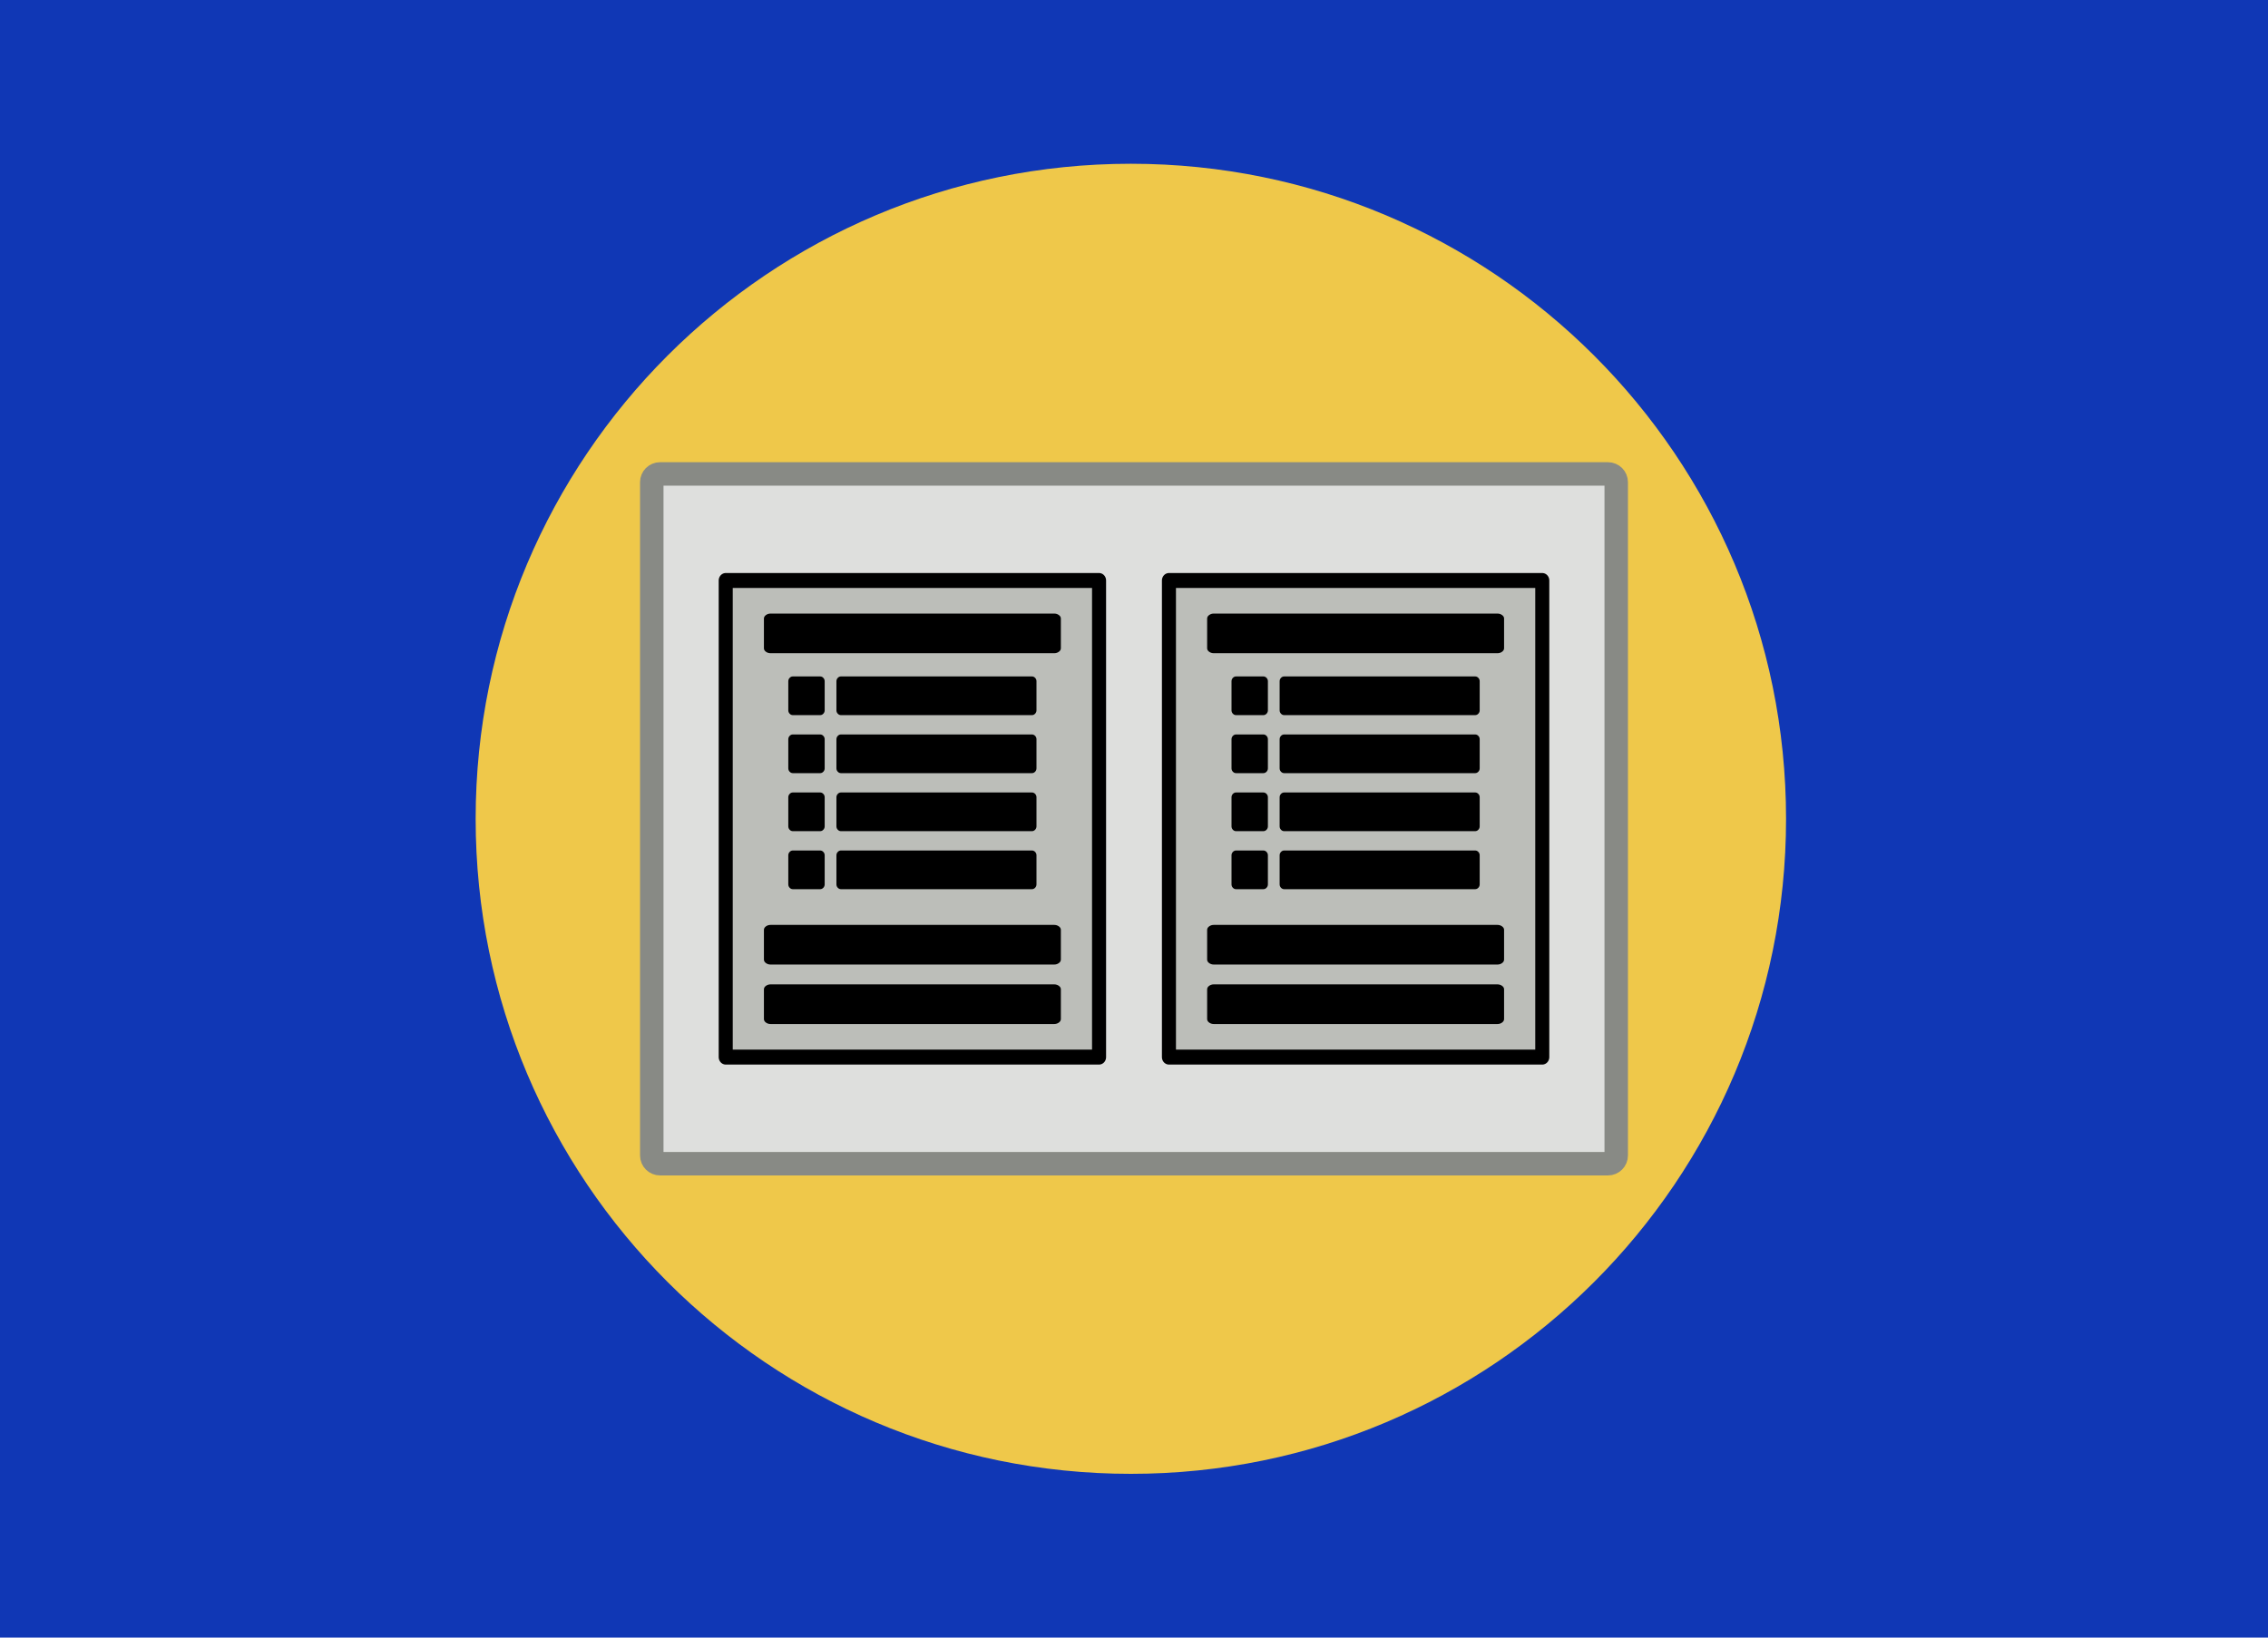
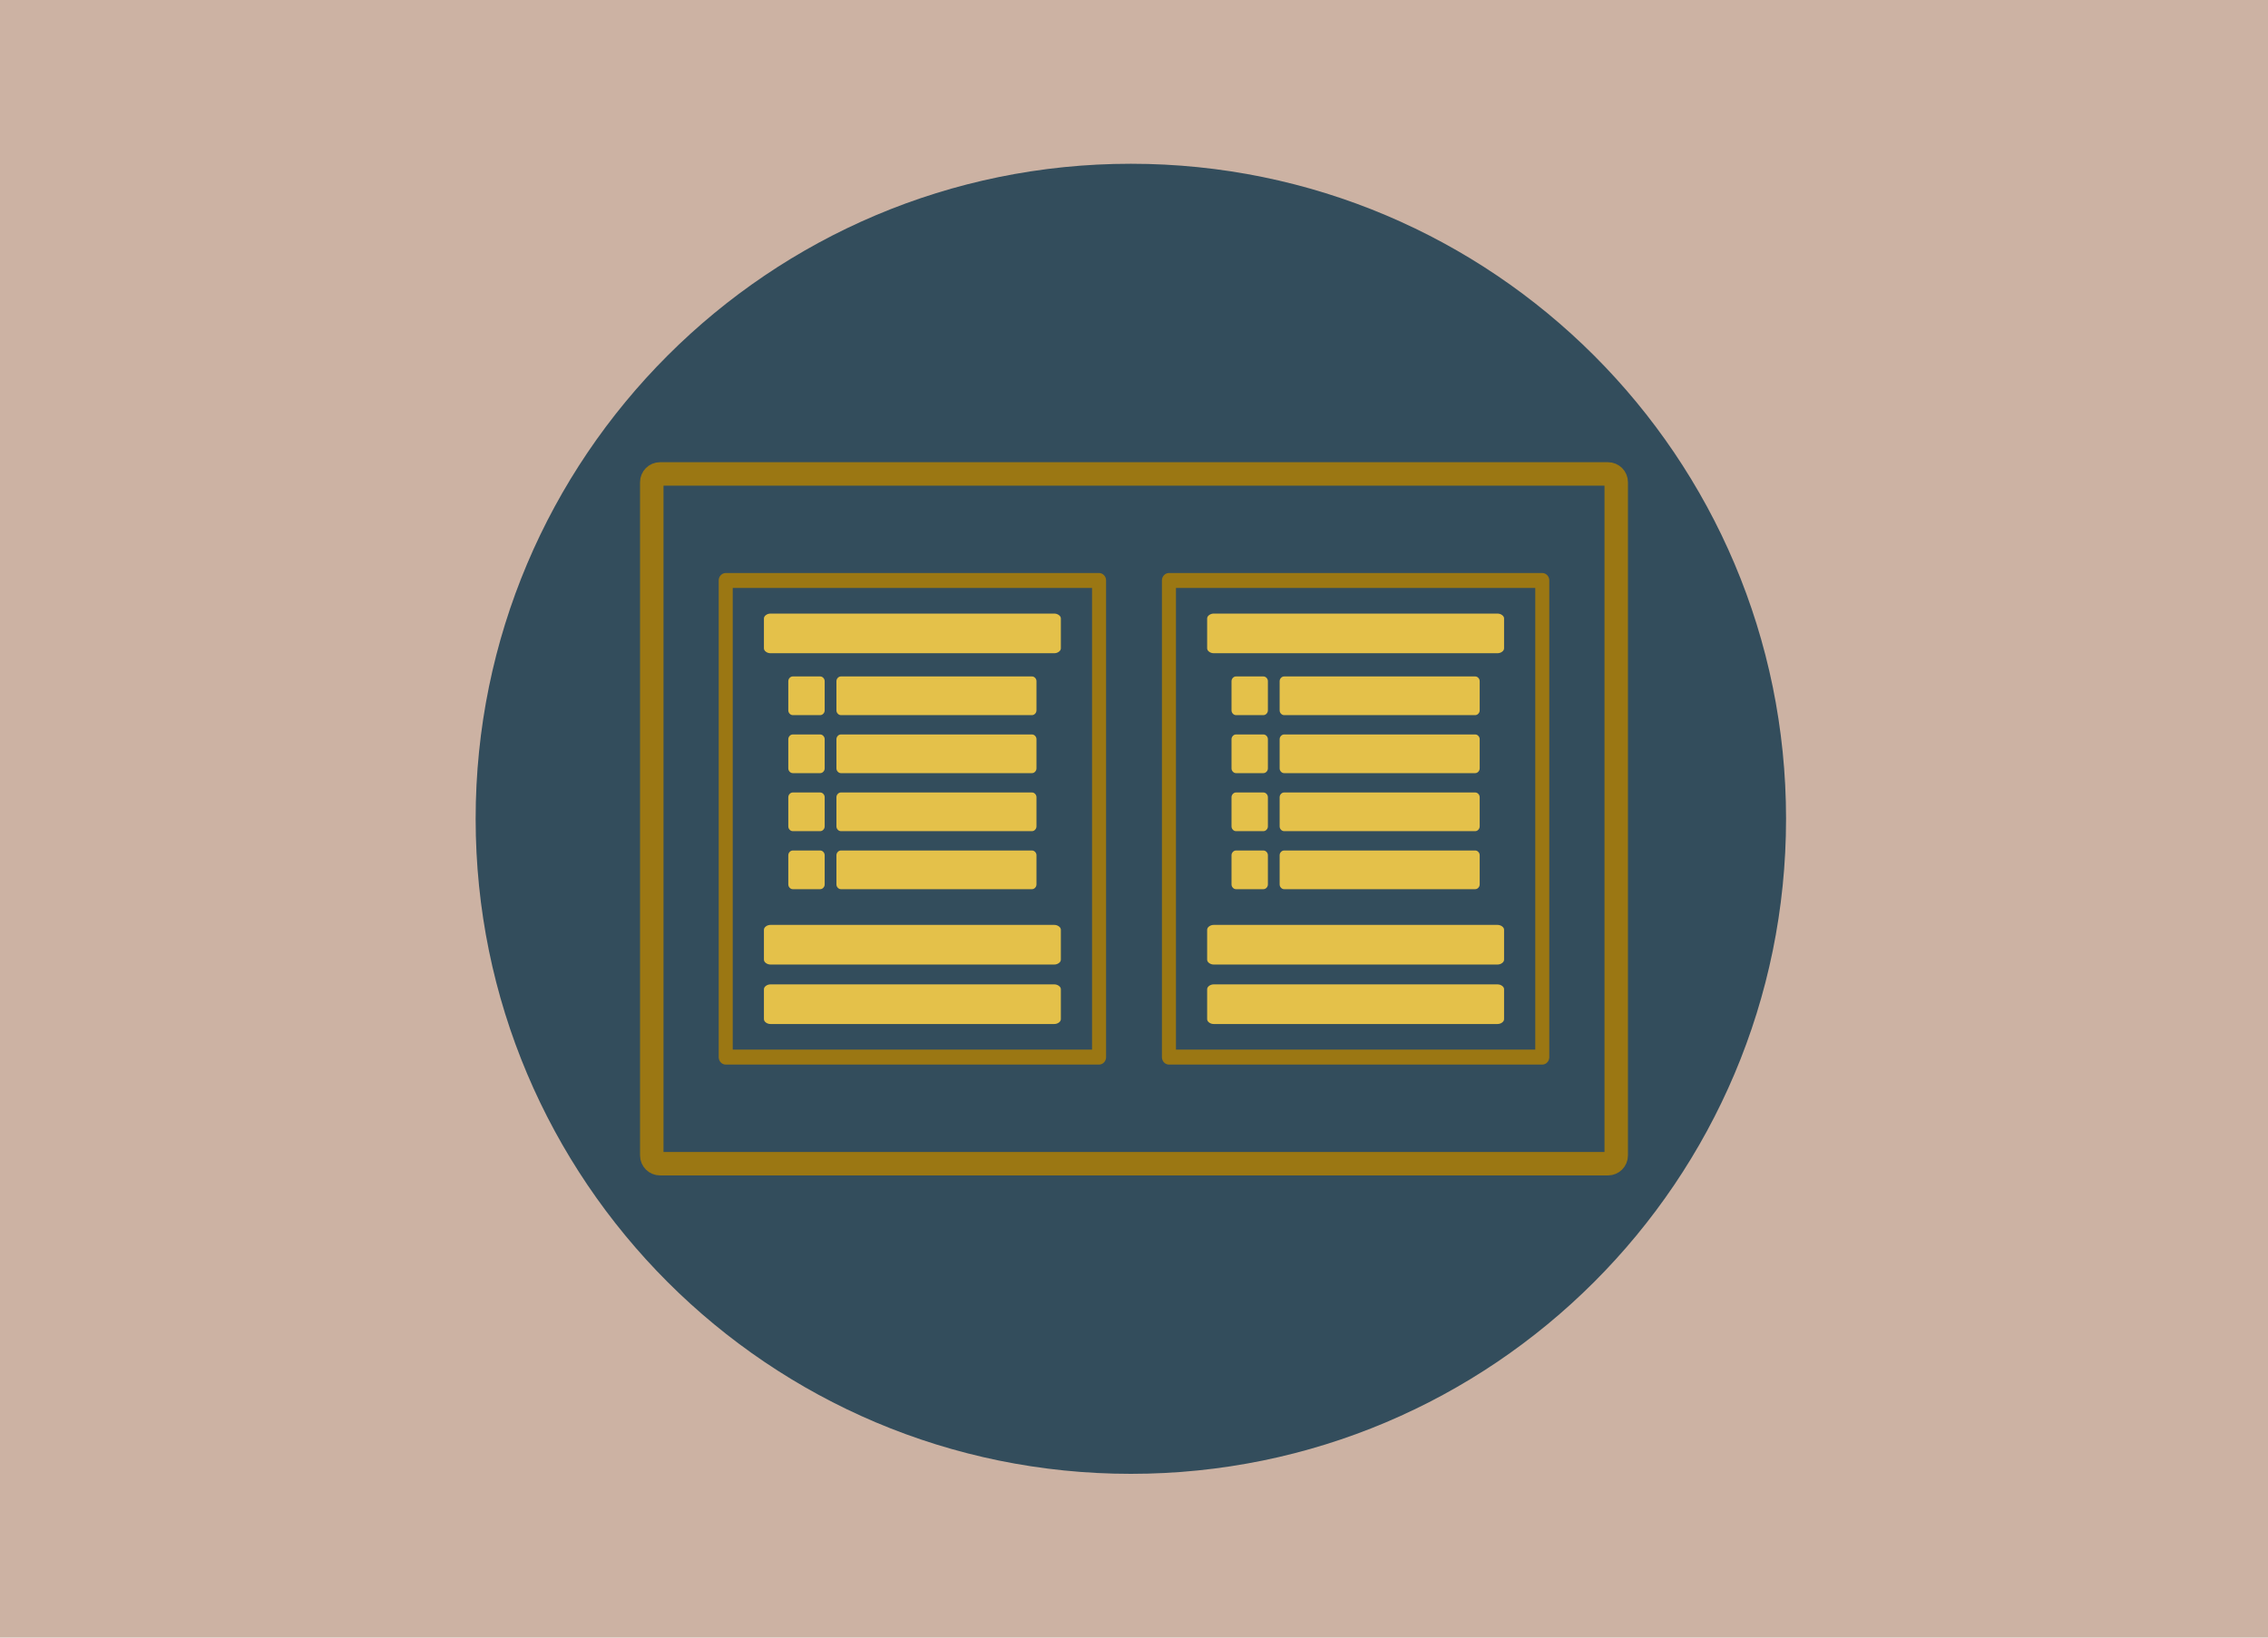
<svg xmlns="http://www.w3.org/2000/svg" width="90" height="65" viewBox="0 0 90 65" version="1.1" id="svg6">
  <defs id="defs10">
    <radialGradient id="path1535_1_" cx="287.276" cy="-2950.439" r="17.376" gradientTransform="matrix(0.5242,0,0,-0.1104948,-127.8164,-295.3943)" gradientUnits="userSpaceOnUse">
      <stop offset="0" style="stop-color:#000000" id="stop5194" />
      <stop offset="1" style="stop-color:#000000;stop-opacity:0" id="stop5196" />
    </radialGradient>
    <radialGradient id="rect1539_1_" cx="52.164" cy="1.019" r="15.095" gradientTransform="matrix(0.9508,0,0,-1.000485,-19.06508,28.1973)" gradientUnits="userSpaceOnUse">
      <stop offset="0" style="stop-color:#F2F4F1" id="stop5201" />
      <stop offset="1" style="stop-color:#D3D7CF" id="stop5203" />
    </radialGradient>
    <linearGradient id="rect1539_2_" gradientUnits="userSpaceOnUse" x1="-254.42" y1="385.843" x2="-254.42" y2="364.343" gradientTransform="matrix(1,0,0,1.005412,5.337825,12.6298)">
      <stop offset="0" style="stop-color:#EEEEEC" id="stop5206" />
      <stop offset="1" style="stop-color:#FFFFFF" id="stop5208" />
    </linearGradient>
    <linearGradient id="path1547_1_" gradientUnits="userSpaceOnUse" x1="301.922" y1="-298.247" x2="303.065" y2="-299.69" gradientTransform="matrix(0.5242,0,0,-0.5298521,-113.937,-144.6098)">
      <stop offset="0" style="stop-color:#FFFFFF;stop-opacity:0" id="stop5215" />
      <stop offset="0.5" style="stop-color:#FFFFFF" id="stop5217" />
      <stop offset="1" style="stop-color:#FFFFFF;stop-opacity:0" id="stop5219" />
    </linearGradient>
    <linearGradient id="path1549_1_" gradientUnits="userSpaceOnUse" x1="270.809" y1="-299.656" x2="271.759" y2="-298.507" gradientTransform="matrix(0.5242,0,0,-0.5298521,-125.5659,-144.5795)">
      <stop offset="0" style="stop-color:#FFFFFF;stop-opacity:0" id="stop5223" />
      <stop offset="0.5" style="stop-color:#FFFFFF" id="stop5225" />
      <stop offset="1" style="stop-color:#FFFFFF;stop-opacity:0" id="stop5227" />
    </linearGradient>
  </defs>
-   <rect style="opacity:1;fill:#1037b5;fill-opacity:1;stroke:none;stroke-width:0.5;stroke-linejoin:round;stroke-miterlimit:4;stroke-dasharray:none;stroke-dashoffset:0;stroke-opacity:1" id="rect4519" width="90" height="65" x="0" y="0" />
-   <circle style="opacity:1;fill:#efc84a;fill-opacity:1;stroke:none;stroke-width:0.53;stroke-linejoin:round;stroke-miterlimit:4;stroke-dasharray:none;stroke-dashoffset:0;stroke-opacity:1" id="path4515" cx="44.875" cy="32.5" r="26" />
+   <rect style="opacity:1;fill:#ccb2a3;fill-opacity:1;stroke:none;stroke-width:0.5;stroke-linejoin:round;stroke-miterlimit:4;stroke-dasharray:none;stroke-dashoffset:0;stroke-opacity:1" id="rect4519" width="90" height="65" x="0" y="0" />
+   <circle style="opacity:1;fill:#334d5c;fill-opacity:1;stroke:none;stroke-width:0.53;stroke-linejoin:round;stroke-miterlimit:4;stroke-dasharray:none;stroke-dashoffset:0;stroke-opacity:1" id="path4515" cx="44.875" cy="32.5" r="26" />
  <path d="M 0,17 H 48 V 65 H 0 Z" id="path2" style="fill:none" />
  <rect style="opacity:1;fill:none;fill-opacity:0.209;stroke:none;stroke-width:0.239;stroke-linejoin:round;stroke-miterlimit:4;stroke-dasharray:none;stroke-dashoffset:0;stroke-opacity:1" id="rect6119" width="14.375" height="26.625" x="48" y="17" />
  <rect style="opacity:1;fill:none;fill-opacity:0.209;stroke:none;stroke-width:0.302;stroke-linejoin:round;stroke-miterlimit:4;stroke-dasharray:none;stroke-dashoffset:0;stroke-opacity:1" id="rect6121" width="17.994" height="22.887" x="47.582" y="20.208" />
  <g id="g9742">
-     <rect ry="0.328" y="18.811" x="25.864" height="27.379" width="38.272" id="rect9632" style="opacity:1;fill:#dedfdd;fill-opacity:1;stroke:#888a85;stroke-width:0.931;stroke-linejoin:round;stroke-miterlimit:4;stroke-dasharray:none;stroke-dashoffset:0;stroke-opacity:1" />
+     <rect ry="0.328" y="18.811" x="25.864" height="27.379" width="38.272" id="rect9632" style="opacity:1;fill:none;fill-opacity:1;stroke:#9b7713;stroke-width:0.931;stroke-linejoin:round;stroke-miterlimit:4;stroke-dasharray:none;stroke-dashoffset:0;stroke-opacity:1" />
    <g transform="matrix(0.9476929,0,0,0.9476929,2.089089,0.6160861)" id="g9722">
      <g id="g6990" transform="matrix(0.527684,0,0,0.5613375,11.89144,14.89154)">
        <g style="stroke:#9b7713;stroke-opacity:1" id="g6945">
-           <rect style="opacity:1;fill:#bcbeb9;fill-opacity:1;stroke:#000000;stroke-width:1.114;stroke-linejoin:round;stroke-miterlimit:4;stroke-dasharray:none;stroke-dashoffset:0;stroke-opacity:1" id="rect6920" width="29.625" height="35.562" x="30.875" y="15.625" />
+           <rect style="opacity:1;fill:none;fill-opacity:1;stroke:#9b7713;stroke-width:1.114;stroke-linejoin:round;stroke-miterlimit:4;stroke-dasharray:none;stroke-dashoffset:0;stroke-opacity:1" id="rect6920" width="29.625" height="35.562" x="30.875" y="15.625" />
        </g>
        <g transform="translate(-0.3834345,0.1059275)" id="g6981">
-           <path style="fill:#000000;fill-opacity:1;stroke:none;stroke-width:0.014;stroke-opacity:1" id="path6-6-4" d="m 57.852,46.024 v 2.219 c 0,0.1 -0.053,0.187 -0.159,0.26 -0.106,0.073 -0.231,0.11 -0.377,0.11 H 34.826 c -0.145,0 -0.271,-0.037 -0.377,-0.11 -0.106,-0.073 -0.159,-0.16 -0.159,-0.26 v -2.219 c 0,-0.1 0.053,-0.187 0.159,-0.26 0.106,-0.073 0.231,-0.11 0.377,-0.11 h 22.491 c 0.145,0 0.271,0.037 0.377,0.11 0.106,0.073 0.159,0.16 0.159,0.26 z m 0,-4.438 v 2.219 c 0,0.1 -0.053,0.187 -0.159,0.26 -0.106,0.073 -0.231,0.11 -0.377,0.11 H 34.826 c -0.145,0 -0.271,-0.037 -0.377,-0.11 -0.106,-0.073 -0.159,-0.16 -0.159,-0.26 v -2.219 c 0,-0.1 0.053,-0.187 0.159,-0.26 0.106,-0.073 0.231,-0.11 0.377,-0.11 h 22.491 c 0.145,0 0.271,0.037 0.377,0.11 0.106,0.073 0.159,0.16 0.159,0.26 z m 0,-23.228 v 2.219 c 0,0.1 -0.053,0.187 -0.159,0.26 -0.106,0.073 -0.231,0.11 -0.377,0.11 H 34.826 c -0.145,0 -0.271,-0.037 -0.377,-0.11 -0.106,-0.073 -0.159,-0.16 -0.159,-0.26 v -2.219 c 0,-0.1 0.053,-0.187 0.159,-0.26 0.106,-0.073 0.231,-0.11 0.377,-0.11 h 22.491 c 0.145,0 0.271,0.037 0.377,0.11 0.106,0.073 0.159,0.16 0.159,0.26 z" />
+           <path style="fill:#e4c14a;fill-opacity:1;stroke:none;stroke-width:0.014;stroke-opacity:1" id="path6-6-4" d="m 57.852,46.024 v 2.219 c 0,0.1 -0.053,0.187 -0.159,0.26 -0.106,0.073 -0.231,0.11 -0.377,0.11 H 34.826 c -0.145,0 -0.271,-0.037 -0.377,-0.11 -0.106,-0.073 -0.159,-0.16 -0.159,-0.26 v -2.219 c 0,-0.1 0.053,-0.187 0.159,-0.26 0.106,-0.073 0.231,-0.11 0.377,-0.11 h 22.491 c 0.145,0 0.271,0.037 0.377,0.11 0.106,0.073 0.159,0.16 0.159,0.26 z m 0,-4.438 v 2.219 c 0,0.1 -0.053,0.187 -0.159,0.26 -0.106,0.073 -0.231,0.11 -0.377,0.11 H 34.826 c -0.145,0 -0.271,-0.037 -0.377,-0.11 -0.106,-0.073 -0.159,-0.16 -0.159,-0.26 v -2.219 c 0,-0.1 0.053,-0.187 0.159,-0.26 0.106,-0.073 0.231,-0.11 0.377,-0.11 h 22.491 c 0.145,0 0.271,0.037 0.377,0.11 0.106,0.073 0.159,0.16 0.159,0.26 z m 0,-23.228 v 2.219 c 0,0.1 -0.053,0.187 -0.159,0.26 -0.106,0.073 -0.231,0.11 -0.377,0.11 H 34.826 c -0.145,0 -0.271,-0.037 -0.377,-0.11 -0.106,-0.073 -0.159,-0.16 -0.159,-0.26 v -2.219 c 0,-0.1 0.053,-0.187 0.159,-0.26 0.106,-0.073 0.231,-0.11 0.377,-0.11 h 22.491 c 0.145,0 0.271,0.037 0.377,0.11 0.106,0.073 0.159,0.16 0.159,0.26 z" />
          <g id="g6974" transform="translate(-0.7670705)">
-             <path style="fill:#000000;fill-opacity:1;stroke-width:0.011" id="path6-6" d="m 56.684,36.026 v 2.165 c 0,0.098 -0.036,0.182 -0.107,0.254 -0.071,0.071 -0.156,0.107 -0.254,0.107 H 41.171 c -0.098,0 -0.182,-0.036 -0.254,-0.107 -0.071,-0.071 -0.107,-0.156 -0.107,-0.254 v -2.165 c 0,-0.098 0.036,-0.182 0.107,-0.254 0.071,-0.071 0.156,-0.107 0.254,-0.107 h 15.153 c 0.098,0 0.182,0.036 0.254,0.107 0.071,0.071 0.107,0.156 0.107,0.254 z m 0,-4.329 v 2.165 c 0,0.098 -0.036,0.182 -0.107,0.254 -0.071,0.071 -0.156,0.107 -0.254,0.107 H 41.171 c -0.098,0 -0.182,-0.036 -0.254,-0.107 -0.071,-0.071 -0.107,-0.156 -0.107,-0.254 v -2.165 c 0,-0.098 0.036,-0.182 0.107,-0.254 0.071,-0.071 0.156,-0.107 0.254,-0.107 h 15.153 c 0.098,0 0.182,0.036 0.254,0.107 0.071,0.071 0.107,0.156 0.107,0.254 z m 0,-4.329 v 2.165 c 0,0.098 -0.036,0.182 -0.107,0.254 -0.071,0.071 -0.156,0.107 -0.254,0.107 H 41.171 c -0.098,0 -0.182,-0.036 -0.254,-0.107 -0.071,-0.071 -0.107,-0.156 -0.107,-0.254 v -2.165 c 0,-0.098 0.036,-0.182 0.107,-0.254 0.071,-0.071 0.156,-0.107 0.254,-0.107 h 15.153 c 0.098,0 0.182,0.036 0.254,0.107 0.071,0.071 0.107,0.156 0.107,0.254 z m 0,-4.329 v 2.165 c 0,0.098 -0.036,0.182 -0.107,0.254 -0.071,0.071 -0.156,0.107 -0.254,0.107 H 41.171 c -0.098,0 -0.182,-0.036 -0.254,-0.107 -0.071,-0.071 -0.107,-0.156 -0.107,-0.254 v -2.165 c 0,-0.098 0.036,-0.182 0.107,-0.254 0.071,-0.071 0.156,-0.107 0.254,-0.107 h 15.153 c 0.098,0 0.182,0.036 0.254,0.107 0.071,0.071 0.107,0.156 0.107,0.254 z" />
-             <path style="fill:#000000;fill-opacity:1;stroke-width:0.011" id="path6-6-7" d="m 39.878,36.026 v 2.165 c 0,0.098 -0.036,0.182 -0.107,0.254 -0.071,0.071 -0.156,0.107 -0.254,0.107 h -2.165 c -0.098,0 -0.182,-0.036 -0.254,-0.107 -0.071,-0.071 -0.107,-0.156 -0.107,-0.254 v -2.165 c 0,-0.098 0.036,-0.182 0.107,-0.254 0.071,-0.071 0.156,-0.107 0.254,-0.107 h 2.165 c 0.098,0 0.182,0.036 0.254,0.107 0.071,0.071 0.107,0.156 0.107,0.254 z m 0,-4.329 v 2.165 c 0,0.098 -0.036,0.182 -0.107,0.254 -0.071,0.071 -0.156,0.107 -0.254,0.107 h -2.165 c -0.098,0 -0.182,-0.036 -0.254,-0.107 -0.071,-0.071 -0.107,-0.156 -0.107,-0.254 v -2.165 c 0,-0.098 0.036,-0.182 0.107,-0.254 0.071,-0.071 0.156,-0.107 0.254,-0.107 h 2.165 c 0.098,0 0.182,0.036 0.254,0.107 0.071,0.071 0.107,0.156 0.107,0.254 z m 0,-4.329 v 2.165 c 0,0.098 -0.036,0.182 -0.107,0.254 -0.071,0.071 -0.156,0.107 -0.254,0.107 h -2.165 c -0.098,0 -0.182,-0.036 -0.254,-0.107 -0.071,-0.071 -0.107,-0.156 -0.107,-0.254 v -2.165 c 0,-0.098 0.036,-0.182 0.107,-0.254 0.071,-0.071 0.156,-0.107 0.254,-0.107 h 2.165 c 0.098,0 0.182,0.036 0.254,0.107 0.071,0.071 0.107,0.156 0.107,0.254 z m 0,-4.329 v 2.165 c 0,0.098 -0.036,0.182 -0.107,0.254 -0.071,0.071 -0.156,0.107 -0.254,0.107 h -2.165 c -0.098,0 -0.182,-0.036 -0.254,-0.107 -0.071,-0.071 -0.107,-0.156 -0.107,-0.254 v -2.165 c 0,-0.098 0.036,-0.182 0.107,-0.254 0.071,-0.071 0.156,-0.107 0.254,-0.107 h 2.165 c 0.098,0 0.182,0.036 0.254,0.107 0.071,0.071 0.107,0.156 0.107,0.254 z" />
+             <path style="fill:#e4c14a;fill-opacity:1;stroke-width:0.011" id="path6-6" d="m 56.684,36.026 v 2.165 c 0,0.098 -0.036,0.182 -0.107,0.254 -0.071,0.071 -0.156,0.107 -0.254,0.107 H 41.171 c -0.098,0 -0.182,-0.036 -0.254,-0.107 -0.071,-0.071 -0.107,-0.156 -0.107,-0.254 v -2.165 c 0,-0.098 0.036,-0.182 0.107,-0.254 0.071,-0.071 0.156,-0.107 0.254,-0.107 h 15.153 c 0.098,0 0.182,0.036 0.254,0.107 0.071,0.071 0.107,0.156 0.107,0.254 z m 0,-4.329 v 2.165 c 0,0.098 -0.036,0.182 -0.107,0.254 -0.071,0.071 -0.156,0.107 -0.254,0.107 H 41.171 c -0.098,0 -0.182,-0.036 -0.254,-0.107 -0.071,-0.071 -0.107,-0.156 -0.107,-0.254 v -2.165 c 0,-0.098 0.036,-0.182 0.107,-0.254 0.071,-0.071 0.156,-0.107 0.254,-0.107 h 15.153 c 0.098,0 0.182,0.036 0.254,0.107 0.071,0.071 0.107,0.156 0.107,0.254 z m 0,-4.329 v 2.165 c 0,0.098 -0.036,0.182 -0.107,0.254 -0.071,0.071 -0.156,0.107 -0.254,0.107 H 41.171 c -0.098,0 -0.182,-0.036 -0.254,-0.107 -0.071,-0.071 -0.107,-0.156 -0.107,-0.254 v -2.165 c 0,-0.098 0.036,-0.182 0.107,-0.254 0.071,-0.071 0.156,-0.107 0.254,-0.107 h 15.153 c 0.098,0 0.182,0.036 0.254,0.107 0.071,0.071 0.107,0.156 0.107,0.254 z m 0,-4.329 v 2.165 c 0,0.098 -0.036,0.182 -0.107,0.254 -0.071,0.071 -0.156,0.107 -0.254,0.107 H 41.171 c -0.098,0 -0.182,-0.036 -0.254,-0.107 -0.071,-0.071 -0.107,-0.156 -0.107,-0.254 v -2.165 c 0,-0.098 0.036,-0.182 0.107,-0.254 0.071,-0.071 0.156,-0.107 0.254,-0.107 h 15.153 c 0.098,0 0.182,0.036 0.254,0.107 0.071,0.071 0.107,0.156 0.107,0.254 z" />
+             <path style="fill:#e4c14a;fill-opacity:1;stroke-width:0.011" id="path6-6-7" d="m 39.878,36.026 v 2.165 c 0,0.098 -0.036,0.182 -0.107,0.254 -0.071,0.071 -0.156,0.107 -0.254,0.107 h -2.165 c -0.098,0 -0.182,-0.036 -0.254,-0.107 -0.071,-0.071 -0.107,-0.156 -0.107,-0.254 v -2.165 c 0,-0.098 0.036,-0.182 0.107,-0.254 0.071,-0.071 0.156,-0.107 0.254,-0.107 h 2.165 c 0.098,0 0.182,0.036 0.254,0.107 0.071,0.071 0.107,0.156 0.107,0.254 z m 0,-4.329 v 2.165 c 0,0.098 -0.036,0.182 -0.107,0.254 -0.071,0.071 -0.156,0.107 -0.254,0.107 h -2.165 c -0.098,0 -0.182,-0.036 -0.254,-0.107 -0.071,-0.071 -0.107,-0.156 -0.107,-0.254 v -2.165 c 0,-0.098 0.036,-0.182 0.107,-0.254 0.071,-0.071 0.156,-0.107 0.254,-0.107 h 2.165 c 0.098,0 0.182,0.036 0.254,0.107 0.071,0.071 0.107,0.156 0.107,0.254 z m 0,-4.329 v 2.165 c 0,0.098 -0.036,0.182 -0.107,0.254 -0.071,0.071 -0.156,0.107 -0.254,0.107 h -2.165 c -0.098,0 -0.182,-0.036 -0.254,-0.107 -0.071,-0.071 -0.107,-0.156 -0.107,-0.254 v -2.165 c 0,-0.098 0.036,-0.182 0.107,-0.254 0.071,-0.071 0.156,-0.107 0.254,-0.107 h 2.165 c 0.098,0 0.182,0.036 0.254,0.107 0.071,0.071 0.107,0.156 0.107,0.254 z m 0,-4.329 v 2.165 c 0,0.098 -0.036,0.182 -0.107,0.254 -0.071,0.071 -0.156,0.107 -0.254,0.107 h -2.165 c -0.098,0 -0.182,-0.036 -0.254,-0.107 -0.071,-0.071 -0.107,-0.156 -0.107,-0.254 v -2.165 c 0,-0.098 0.036,-0.182 0.107,-0.254 0.071,-0.071 0.156,-0.107 0.254,-0.107 h 2.165 c 0.098,0 0.182,0.036 0.254,0.107 0.071,0.071 0.107,0.156 0.107,0.254 z" />
          </g>
        </g>
      </g>
      <g id="g6990-8" transform="matrix(0.527684,0,0,0.5613375,30.45012,14.89154)">
        <g style="stroke:#9b7713;stroke-opacity:1" id="g6945-1">
-           <rect style="opacity:1;fill:#bcbeb9;fill-opacity:1;stroke:#000000;stroke-width:1.114;stroke-linejoin:round;stroke-miterlimit:4;stroke-dasharray:none;stroke-dashoffset:0;stroke-opacity:1" id="rect6920-3" width="29.625" height="35.562" x="30.875" y="15.625" />
+           <rect style="opacity:1;fill:none;fill-opacity:1;stroke:#9b7713;stroke-width:1.114;stroke-linejoin:round;stroke-miterlimit:4;stroke-dasharray:none;stroke-dashoffset:0;stroke-opacity:1" id="rect6920-3" width="29.625" height="35.562" x="30.875" y="15.625" />
        </g>
        <g transform="translate(-0.3834345,0.1059275)" id="g6981-1">
-           <path style="fill:#000000;fill-opacity:1;stroke:none;stroke-width:0.014;stroke-opacity:1" id="path6-6-4-1" d="m 57.852,46.024 v 2.219 c 0,0.1 -0.053,0.187 -0.159,0.26 -0.106,0.073 -0.231,0.11 -0.377,0.11 H 34.826 c -0.145,0 -0.271,-0.037 -0.377,-0.11 -0.106,-0.073 -0.159,-0.16 -0.159,-0.26 v -2.219 c 0,-0.1 0.053,-0.187 0.159,-0.26 0.106,-0.073 0.231,-0.11 0.377,-0.11 h 22.491 c 0.145,0 0.271,0.037 0.377,0.11 0.106,0.073 0.159,0.16 0.159,0.26 z m 0,-4.438 v 2.219 c 0,0.1 -0.053,0.187 -0.159,0.26 -0.106,0.073 -0.231,0.11 -0.377,0.11 H 34.826 c -0.145,0 -0.271,-0.037 -0.377,-0.11 -0.106,-0.073 -0.159,-0.16 -0.159,-0.26 v -2.219 c 0,-0.1 0.053,-0.187 0.159,-0.26 0.106,-0.073 0.231,-0.11 0.377,-0.11 h 22.491 c 0.145,0 0.271,0.037 0.377,0.11 0.106,0.073 0.159,0.16 0.159,0.26 z m 0,-23.228 v 2.219 c 0,0.1 -0.053,0.187 -0.159,0.26 -0.106,0.073 -0.231,0.11 -0.377,0.11 H 34.826 c -0.145,0 -0.271,-0.037 -0.377,-0.11 -0.106,-0.073 -0.159,-0.16 -0.159,-0.26 v -2.219 c 0,-0.1 0.053,-0.187 0.159,-0.26 0.106,-0.073 0.231,-0.11 0.377,-0.11 h 22.491 c 0.145,0 0.271,0.037 0.377,0.11 0.106,0.073 0.159,0.16 0.159,0.26 z" />
+           <path style="fill:#e4c14a;fill-opacity:1;stroke:none;stroke-width:0.014;stroke-opacity:1" id="path6-6-4-1" d="m 57.852,46.024 v 2.219 c 0,0.1 -0.053,0.187 -0.159,0.26 -0.106,0.073 -0.231,0.11 -0.377,0.11 H 34.826 c -0.145,0 -0.271,-0.037 -0.377,-0.11 -0.106,-0.073 -0.159,-0.16 -0.159,-0.26 v -2.219 c 0,-0.1 0.053,-0.187 0.159,-0.26 0.106,-0.073 0.231,-0.11 0.377,-0.11 h 22.491 c 0.145,0 0.271,0.037 0.377,0.11 0.106,0.073 0.159,0.16 0.159,0.26 z m 0,-4.438 v 2.219 c 0,0.1 -0.053,0.187 -0.159,0.26 -0.106,0.073 -0.231,0.11 -0.377,0.11 H 34.826 c -0.145,0 -0.271,-0.037 -0.377,-0.11 -0.106,-0.073 -0.159,-0.16 -0.159,-0.26 v -2.219 c 0,-0.1 0.053,-0.187 0.159,-0.26 0.106,-0.073 0.231,-0.11 0.377,-0.11 h 22.491 c 0.145,0 0.271,0.037 0.377,0.11 0.106,0.073 0.159,0.16 0.159,0.26 z m 0,-23.228 v 2.219 c 0,0.1 -0.053,0.187 -0.159,0.26 -0.106,0.073 -0.231,0.11 -0.377,0.11 H 34.826 c -0.145,0 -0.271,-0.037 -0.377,-0.11 -0.106,-0.073 -0.159,-0.16 -0.159,-0.26 v -2.219 c 0,-0.1 0.053,-0.187 0.159,-0.26 0.106,-0.073 0.231,-0.11 0.377,-0.11 h 22.491 c 0.145,0 0.271,0.037 0.377,0.11 0.106,0.073 0.159,0.16 0.159,0.26 z" />
          <g id="g6974-0" transform="translate(-0.7670705)">
-             <path style="fill:#000000;fill-opacity:1;stroke-width:0.011" id="path6-6-3" d="m 56.684,36.026 v 2.165 c 0,0.098 -0.036,0.182 -0.107,0.254 -0.071,0.071 -0.156,0.107 -0.254,0.107 H 41.171 c -0.098,0 -0.182,-0.036 -0.254,-0.107 -0.071,-0.071 -0.107,-0.156 -0.107,-0.254 v -2.165 c 0,-0.098 0.036,-0.182 0.107,-0.254 0.071,-0.071 0.156,-0.107 0.254,-0.107 h 15.153 c 0.098,0 0.182,0.036 0.254,0.107 0.071,0.071 0.107,0.156 0.107,0.254 z m 0,-4.329 v 2.165 c 0,0.098 -0.036,0.182 -0.107,0.254 -0.071,0.071 -0.156,0.107 -0.254,0.107 H 41.171 c -0.098,0 -0.182,-0.036 -0.254,-0.107 -0.071,-0.071 -0.107,-0.156 -0.107,-0.254 v -2.165 c 0,-0.098 0.036,-0.182 0.107,-0.254 0.071,-0.071 0.156,-0.107 0.254,-0.107 h 15.153 c 0.098,0 0.182,0.036 0.254,0.107 0.071,0.071 0.107,0.156 0.107,0.254 z m 0,-4.329 v 2.165 c 0,0.098 -0.036,0.182 -0.107,0.254 -0.071,0.071 -0.156,0.107 -0.254,0.107 H 41.171 c -0.098,0 -0.182,-0.036 -0.254,-0.107 -0.071,-0.071 -0.107,-0.156 -0.107,-0.254 v -2.165 c 0,-0.098 0.036,-0.182 0.107,-0.254 0.071,-0.071 0.156,-0.107 0.254,-0.107 h 15.153 c 0.098,0 0.182,0.036 0.254,0.107 0.071,0.071 0.107,0.156 0.107,0.254 z m 0,-4.329 v 2.165 c 0,0.098 -0.036,0.182 -0.107,0.254 -0.071,0.071 -0.156,0.107 -0.254,0.107 H 41.171 c -0.098,0 -0.182,-0.036 -0.254,-0.107 -0.071,-0.071 -0.107,-0.156 -0.107,-0.254 v -2.165 c 0,-0.098 0.036,-0.182 0.107,-0.254 0.071,-0.071 0.156,-0.107 0.254,-0.107 h 15.153 c 0.098,0 0.182,0.036 0.254,0.107 0.071,0.071 0.107,0.156 0.107,0.254 z" />
-             <path style="fill:#000000;fill-opacity:1;stroke-width:0.011" id="path6-6-7-4" d="m 39.878,36.026 v 2.165 c 0,0.098 -0.036,0.182 -0.107,0.254 -0.071,0.071 -0.156,0.107 -0.254,0.107 h -2.165 c -0.098,0 -0.182,-0.036 -0.254,-0.107 -0.071,-0.071 -0.107,-0.156 -0.107,-0.254 v -2.165 c 0,-0.098 0.036,-0.182 0.107,-0.254 0.071,-0.071 0.156,-0.107 0.254,-0.107 h 2.165 c 0.098,0 0.182,0.036 0.254,0.107 0.071,0.071 0.107,0.156 0.107,0.254 z m 0,-4.329 v 2.165 c 0,0.098 -0.036,0.182 -0.107,0.254 -0.071,0.071 -0.156,0.107 -0.254,0.107 h -2.165 c -0.098,0 -0.182,-0.036 -0.254,-0.107 -0.071,-0.071 -0.107,-0.156 -0.107,-0.254 v -2.165 c 0,-0.098 0.036,-0.182 0.107,-0.254 0.071,-0.071 0.156,-0.107 0.254,-0.107 h 2.165 c 0.098,0 0.182,0.036 0.254,0.107 0.071,0.071 0.107,0.156 0.107,0.254 z m 0,-4.329 v 2.165 c 0,0.098 -0.036,0.182 -0.107,0.254 -0.071,0.071 -0.156,0.107 -0.254,0.107 h -2.165 c -0.098,0 -0.182,-0.036 -0.254,-0.107 -0.071,-0.071 -0.107,-0.156 -0.107,-0.254 v -2.165 c 0,-0.098 0.036,-0.182 0.107,-0.254 0.071,-0.071 0.156,-0.107 0.254,-0.107 h 2.165 c 0.098,0 0.182,0.036 0.254,0.107 0.071,0.071 0.107,0.156 0.107,0.254 z m 0,-4.329 v 2.165 c 0,0.098 -0.036,0.182 -0.107,0.254 -0.071,0.071 -0.156,0.107 -0.254,0.107 h -2.165 c -0.098,0 -0.182,-0.036 -0.254,-0.107 -0.071,-0.071 -0.107,-0.156 -0.107,-0.254 v -2.165 c 0,-0.098 0.036,-0.182 0.107,-0.254 0.071,-0.071 0.156,-0.107 0.254,-0.107 h 2.165 c 0.098,0 0.182,0.036 0.254,0.107 0.071,0.071 0.107,0.156 0.107,0.254 z" />
+             <path style="fill:#e4c14a;fill-opacity:1;stroke-width:0.011" id="path6-6-3" d="m 56.684,36.026 v 2.165 c 0,0.098 -0.036,0.182 -0.107,0.254 -0.071,0.071 -0.156,0.107 -0.254,0.107 H 41.171 c -0.098,0 -0.182,-0.036 -0.254,-0.107 -0.071,-0.071 -0.107,-0.156 -0.107,-0.254 v -2.165 c 0,-0.098 0.036,-0.182 0.107,-0.254 0.071,-0.071 0.156,-0.107 0.254,-0.107 h 15.153 c 0.098,0 0.182,0.036 0.254,0.107 0.071,0.071 0.107,0.156 0.107,0.254 z m 0,-4.329 v 2.165 c 0,0.098 -0.036,0.182 -0.107,0.254 -0.071,0.071 -0.156,0.107 -0.254,0.107 H 41.171 c -0.098,0 -0.182,-0.036 -0.254,-0.107 -0.071,-0.071 -0.107,-0.156 -0.107,-0.254 v -2.165 c 0,-0.098 0.036,-0.182 0.107,-0.254 0.071,-0.071 0.156,-0.107 0.254,-0.107 h 15.153 c 0.098,0 0.182,0.036 0.254,0.107 0.071,0.071 0.107,0.156 0.107,0.254 z m 0,-4.329 v 2.165 c 0,0.098 -0.036,0.182 -0.107,0.254 -0.071,0.071 -0.156,0.107 -0.254,0.107 H 41.171 c -0.098,0 -0.182,-0.036 -0.254,-0.107 -0.071,-0.071 -0.107,-0.156 -0.107,-0.254 v -2.165 c 0,-0.098 0.036,-0.182 0.107,-0.254 0.071,-0.071 0.156,-0.107 0.254,-0.107 h 15.153 c 0.098,0 0.182,0.036 0.254,0.107 0.071,0.071 0.107,0.156 0.107,0.254 z m 0,-4.329 v 2.165 c 0,0.098 -0.036,0.182 -0.107,0.254 -0.071,0.071 -0.156,0.107 -0.254,0.107 H 41.171 c -0.098,0 -0.182,-0.036 -0.254,-0.107 -0.071,-0.071 -0.107,-0.156 -0.107,-0.254 v -2.165 c 0,-0.098 0.036,-0.182 0.107,-0.254 0.071,-0.071 0.156,-0.107 0.254,-0.107 h 15.153 c 0.098,0 0.182,0.036 0.254,0.107 0.071,0.071 0.107,0.156 0.107,0.254 z" />
+             <path style="fill:#e4c14a;fill-opacity:1;stroke-width:0.011" id="path6-6-7-4" d="m 39.878,36.026 v 2.165 c 0,0.098 -0.036,0.182 -0.107,0.254 -0.071,0.071 -0.156,0.107 -0.254,0.107 h -2.165 c -0.098,0 -0.182,-0.036 -0.254,-0.107 -0.071,-0.071 -0.107,-0.156 -0.107,-0.254 v -2.165 c 0,-0.098 0.036,-0.182 0.107,-0.254 0.071,-0.071 0.156,-0.107 0.254,-0.107 h 2.165 c 0.098,0 0.182,0.036 0.254,0.107 0.071,0.071 0.107,0.156 0.107,0.254 z m 0,-4.329 v 2.165 c 0,0.098 -0.036,0.182 -0.107,0.254 -0.071,0.071 -0.156,0.107 -0.254,0.107 h -2.165 c -0.098,0 -0.182,-0.036 -0.254,-0.107 -0.071,-0.071 -0.107,-0.156 -0.107,-0.254 v -2.165 c 0,-0.098 0.036,-0.182 0.107,-0.254 0.071,-0.071 0.156,-0.107 0.254,-0.107 h 2.165 c 0.098,0 0.182,0.036 0.254,0.107 0.071,0.071 0.107,0.156 0.107,0.254 z m 0,-4.329 v 2.165 c 0,0.098 -0.036,0.182 -0.107,0.254 -0.071,0.071 -0.156,0.107 -0.254,0.107 h -2.165 c -0.098,0 -0.182,-0.036 -0.254,-0.107 -0.071,-0.071 -0.107,-0.156 -0.107,-0.254 v -2.165 c 0,-0.098 0.036,-0.182 0.107,-0.254 0.071,-0.071 0.156,-0.107 0.254,-0.107 h 2.165 c 0.098,0 0.182,0.036 0.254,0.107 0.071,0.071 0.107,0.156 0.107,0.254 z m 0,-4.329 v 2.165 c 0,0.098 -0.036,0.182 -0.107,0.254 -0.071,0.071 -0.156,0.107 -0.254,0.107 h -2.165 c -0.098,0 -0.182,-0.036 -0.254,-0.107 -0.071,-0.071 -0.107,-0.156 -0.107,-0.254 v -2.165 c 0,-0.098 0.036,-0.182 0.107,-0.254 0.071,-0.071 0.156,-0.107 0.254,-0.107 h 2.165 c 0.098,0 0.182,0.036 0.254,0.107 0.071,0.071 0.107,0.156 0.107,0.254 z" />
          </g>
        </g>
      </g>
    </g>
  </g>
</svg>
